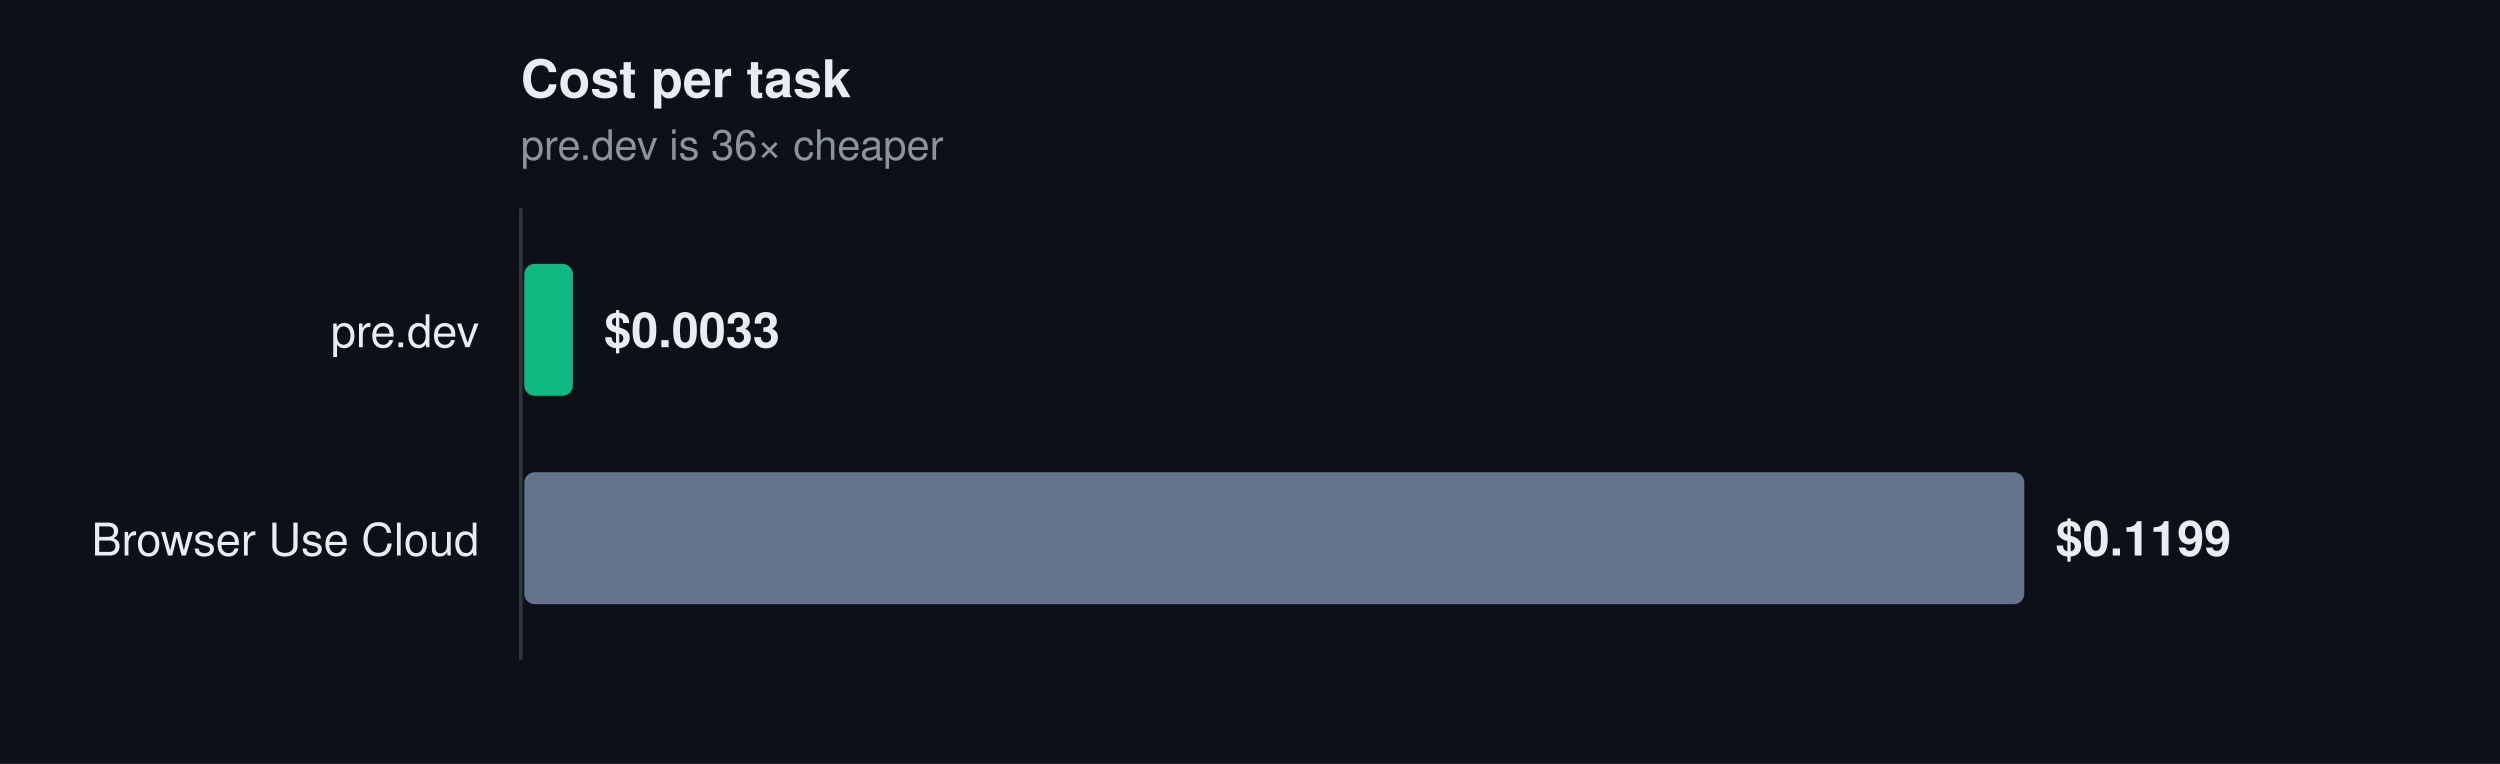
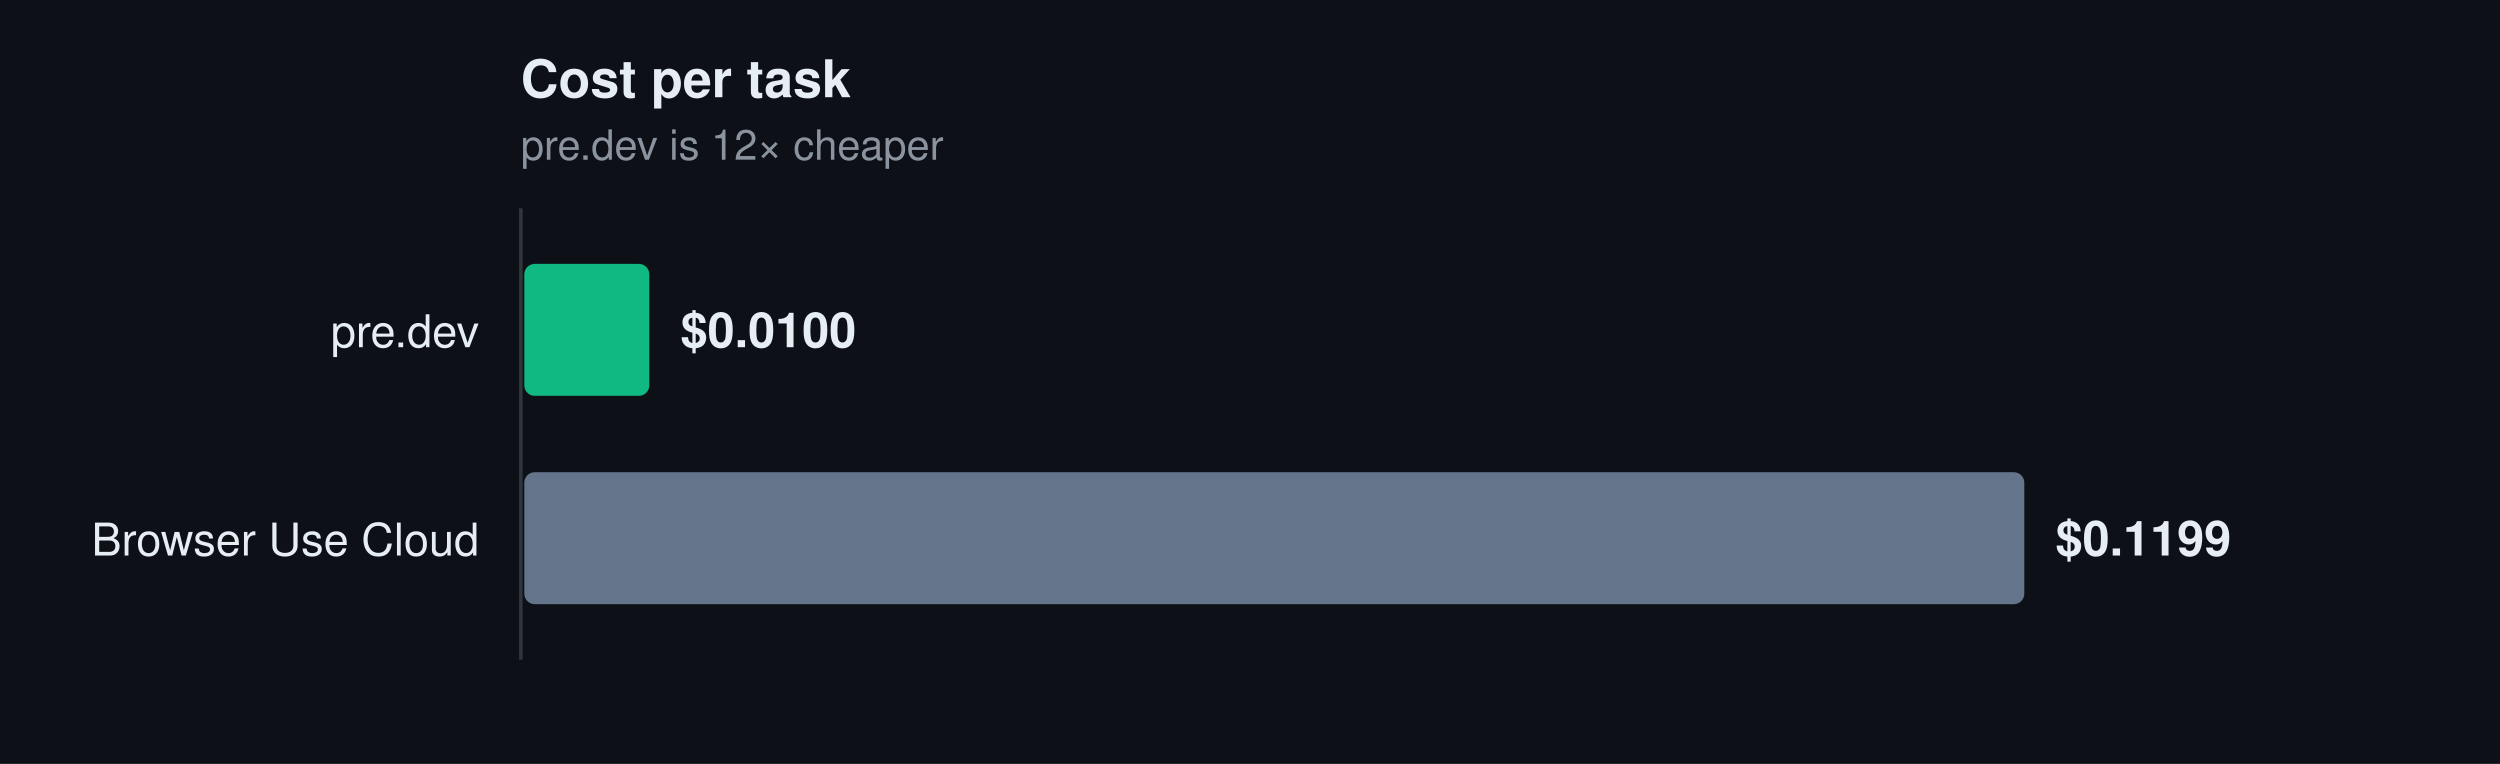
<svg xmlns="http://www.w3.org/2000/svg" viewBox="0 0 720 220" font-family="-apple-system,BlinkMacSystemFont,Segoe UI,Helvetica,Arial,sans-serif">
  <rect width="720" height="220" fill="#0d1117" />
  <text x="150" y="28" fill="#e6edf3" font-size="15" font-weight="600">Cost per task</text>
-   <text x="150" y="46" fill="#8b949e" font-size="12">pre.dev is 36× cheaper</text>
+   <text x="150" y="46" fill="#8b949e" font-size="12">pre.dev is 12× cheaper</text>
  <line x1="150" y1="60" x2="150" y2="190" stroke="#30363d" stroke-width="1" />
  <text x="138" y="100" fill="#e6edf3" font-size="13" font-weight="500" text-anchor="end">pre.dev</text>
-   <rect x="151" y="76" width="14" height="38" fill="#10b981" rx="3" />
-   <text x="174" y="100" fill="#e6edf3" font-size="14" font-weight="700">$0.0033</text>
+   <rect x="151" y="76" width="36" height="38" fill="#10b981" rx="3" />
+   <text x="196" y="100" fill="#e6edf3" font-size="14" font-weight="700">$0.0100</text>
  <text x="138" y="160" fill="#e6edf3" font-size="13" font-weight="500" text-anchor="end">Browser Use Cloud</text>
  <rect x="151" y="136" width="432" height="38" fill="#64748b" rx="3" />
  <text x="592" y="160" fill="#e6edf3" font-size="14" font-weight="700">$0.1199</text>
</svg>
